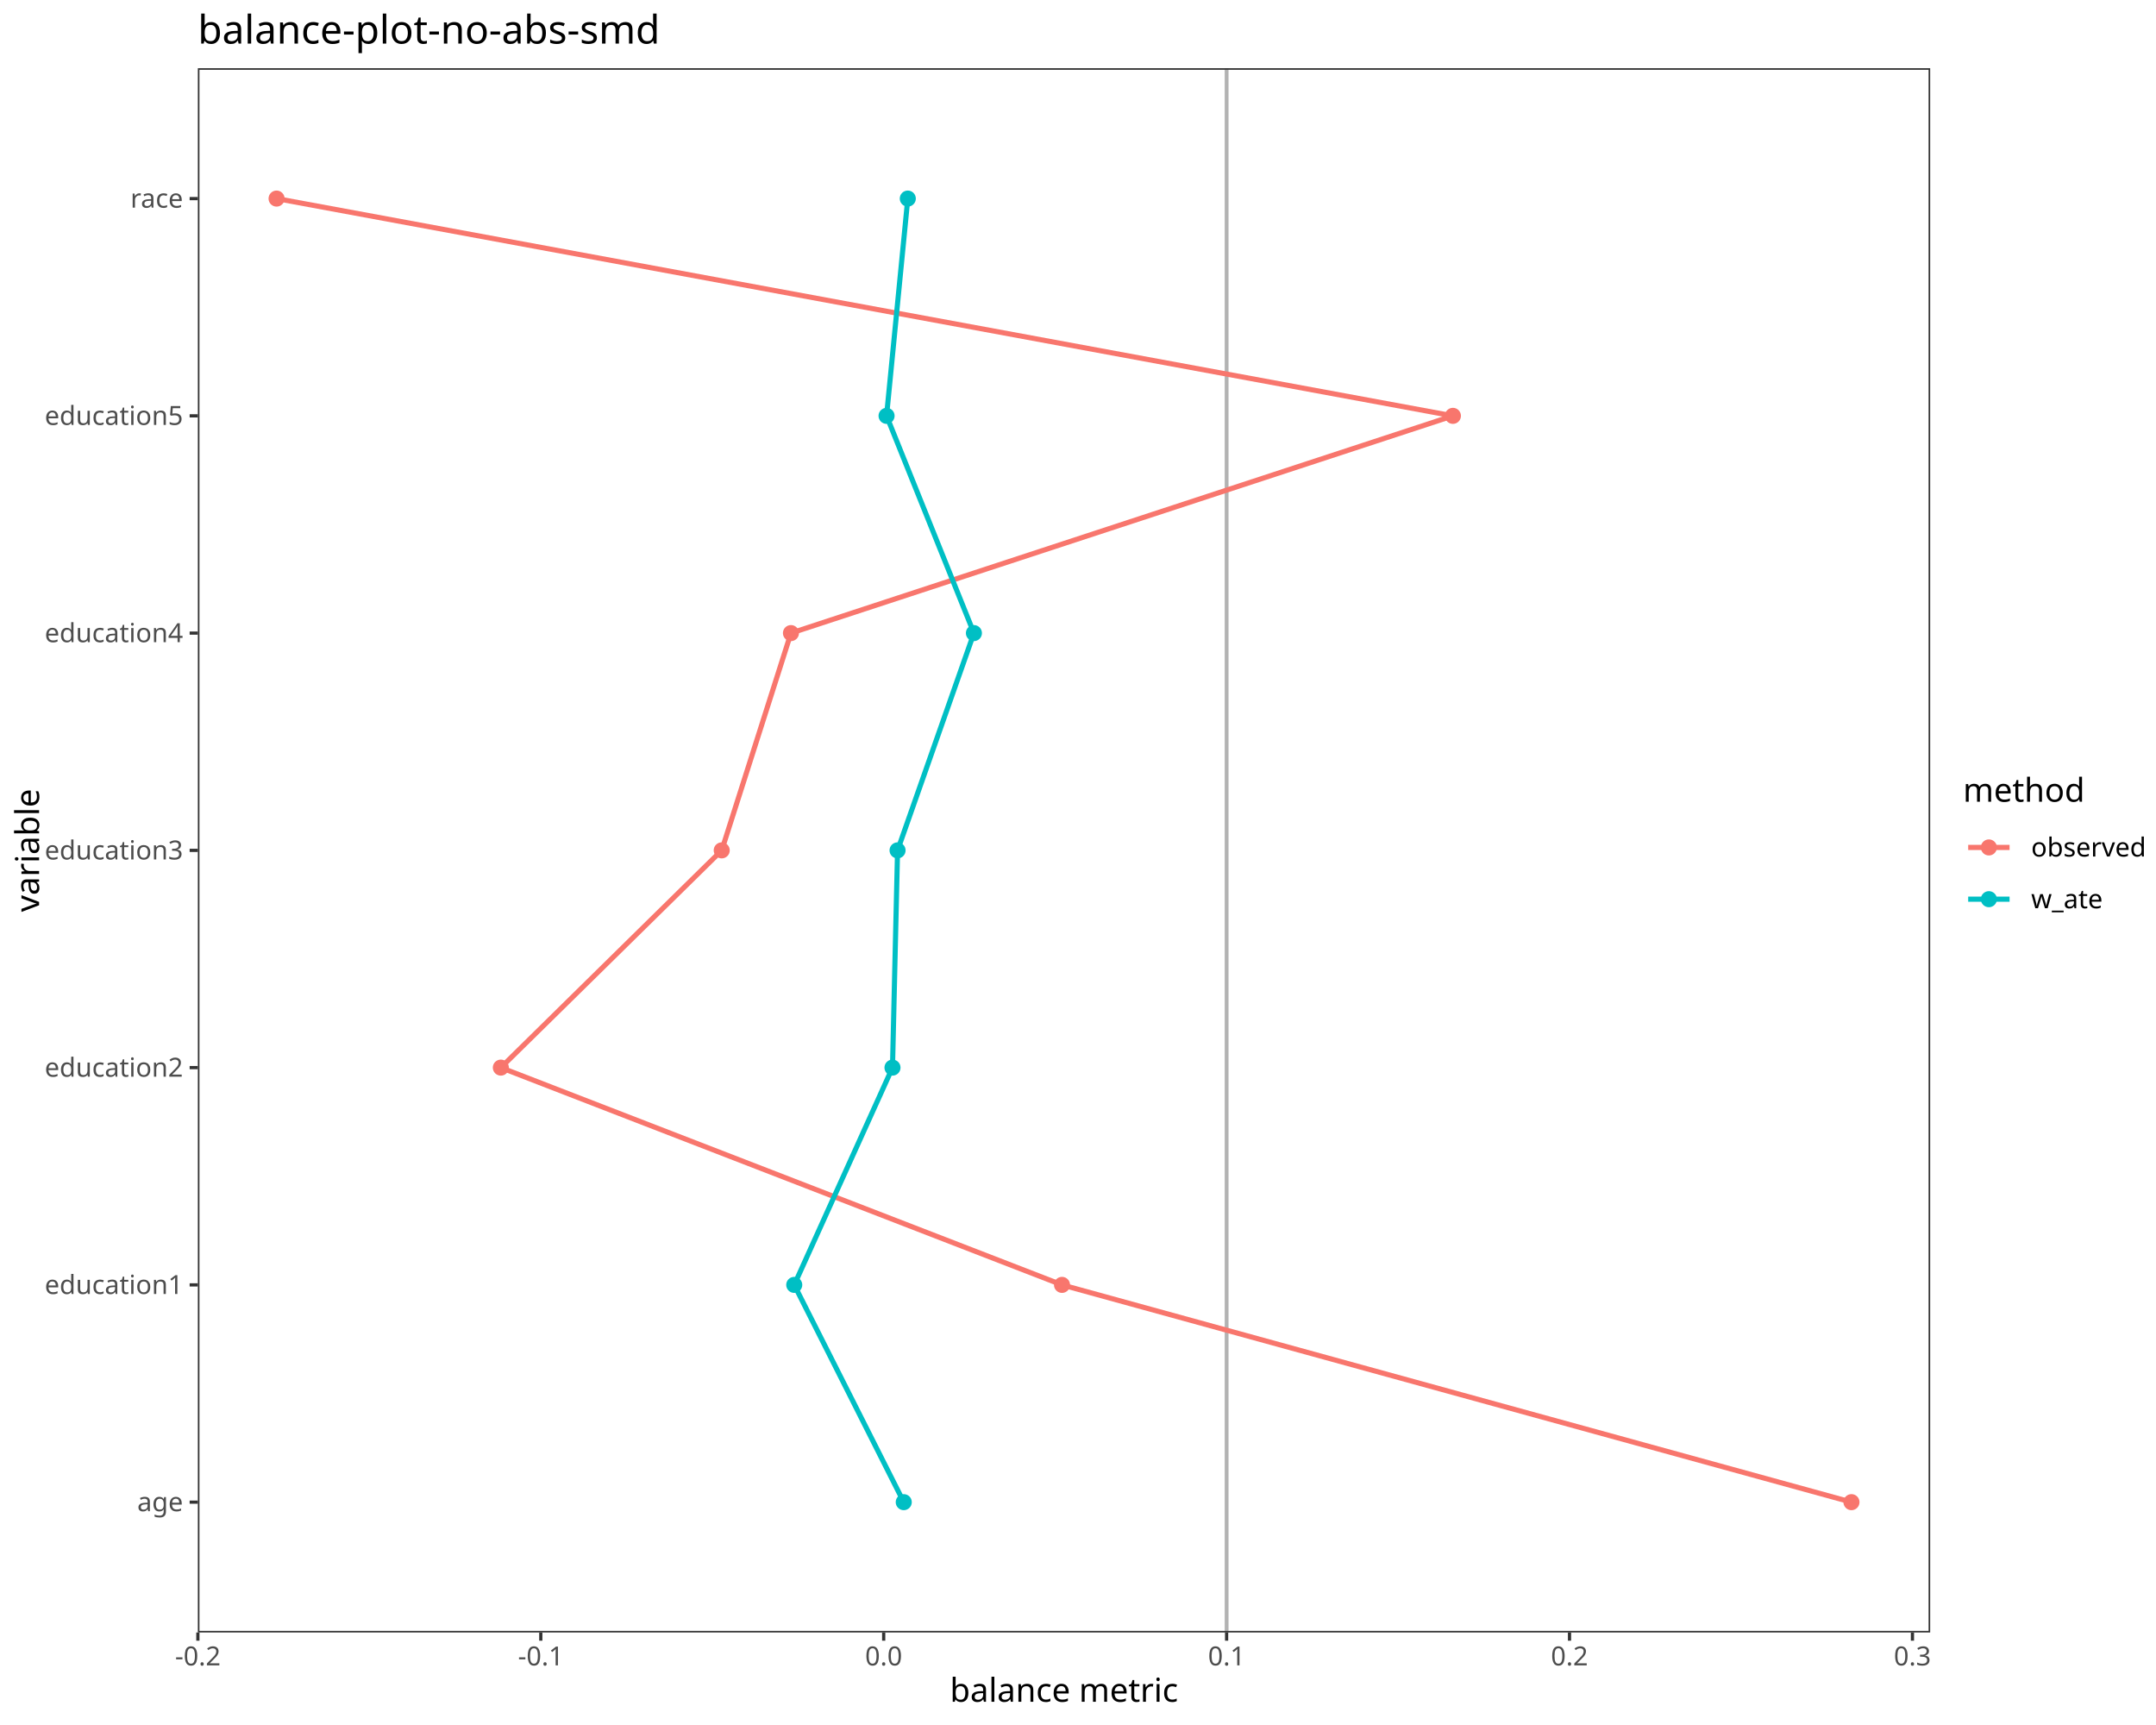
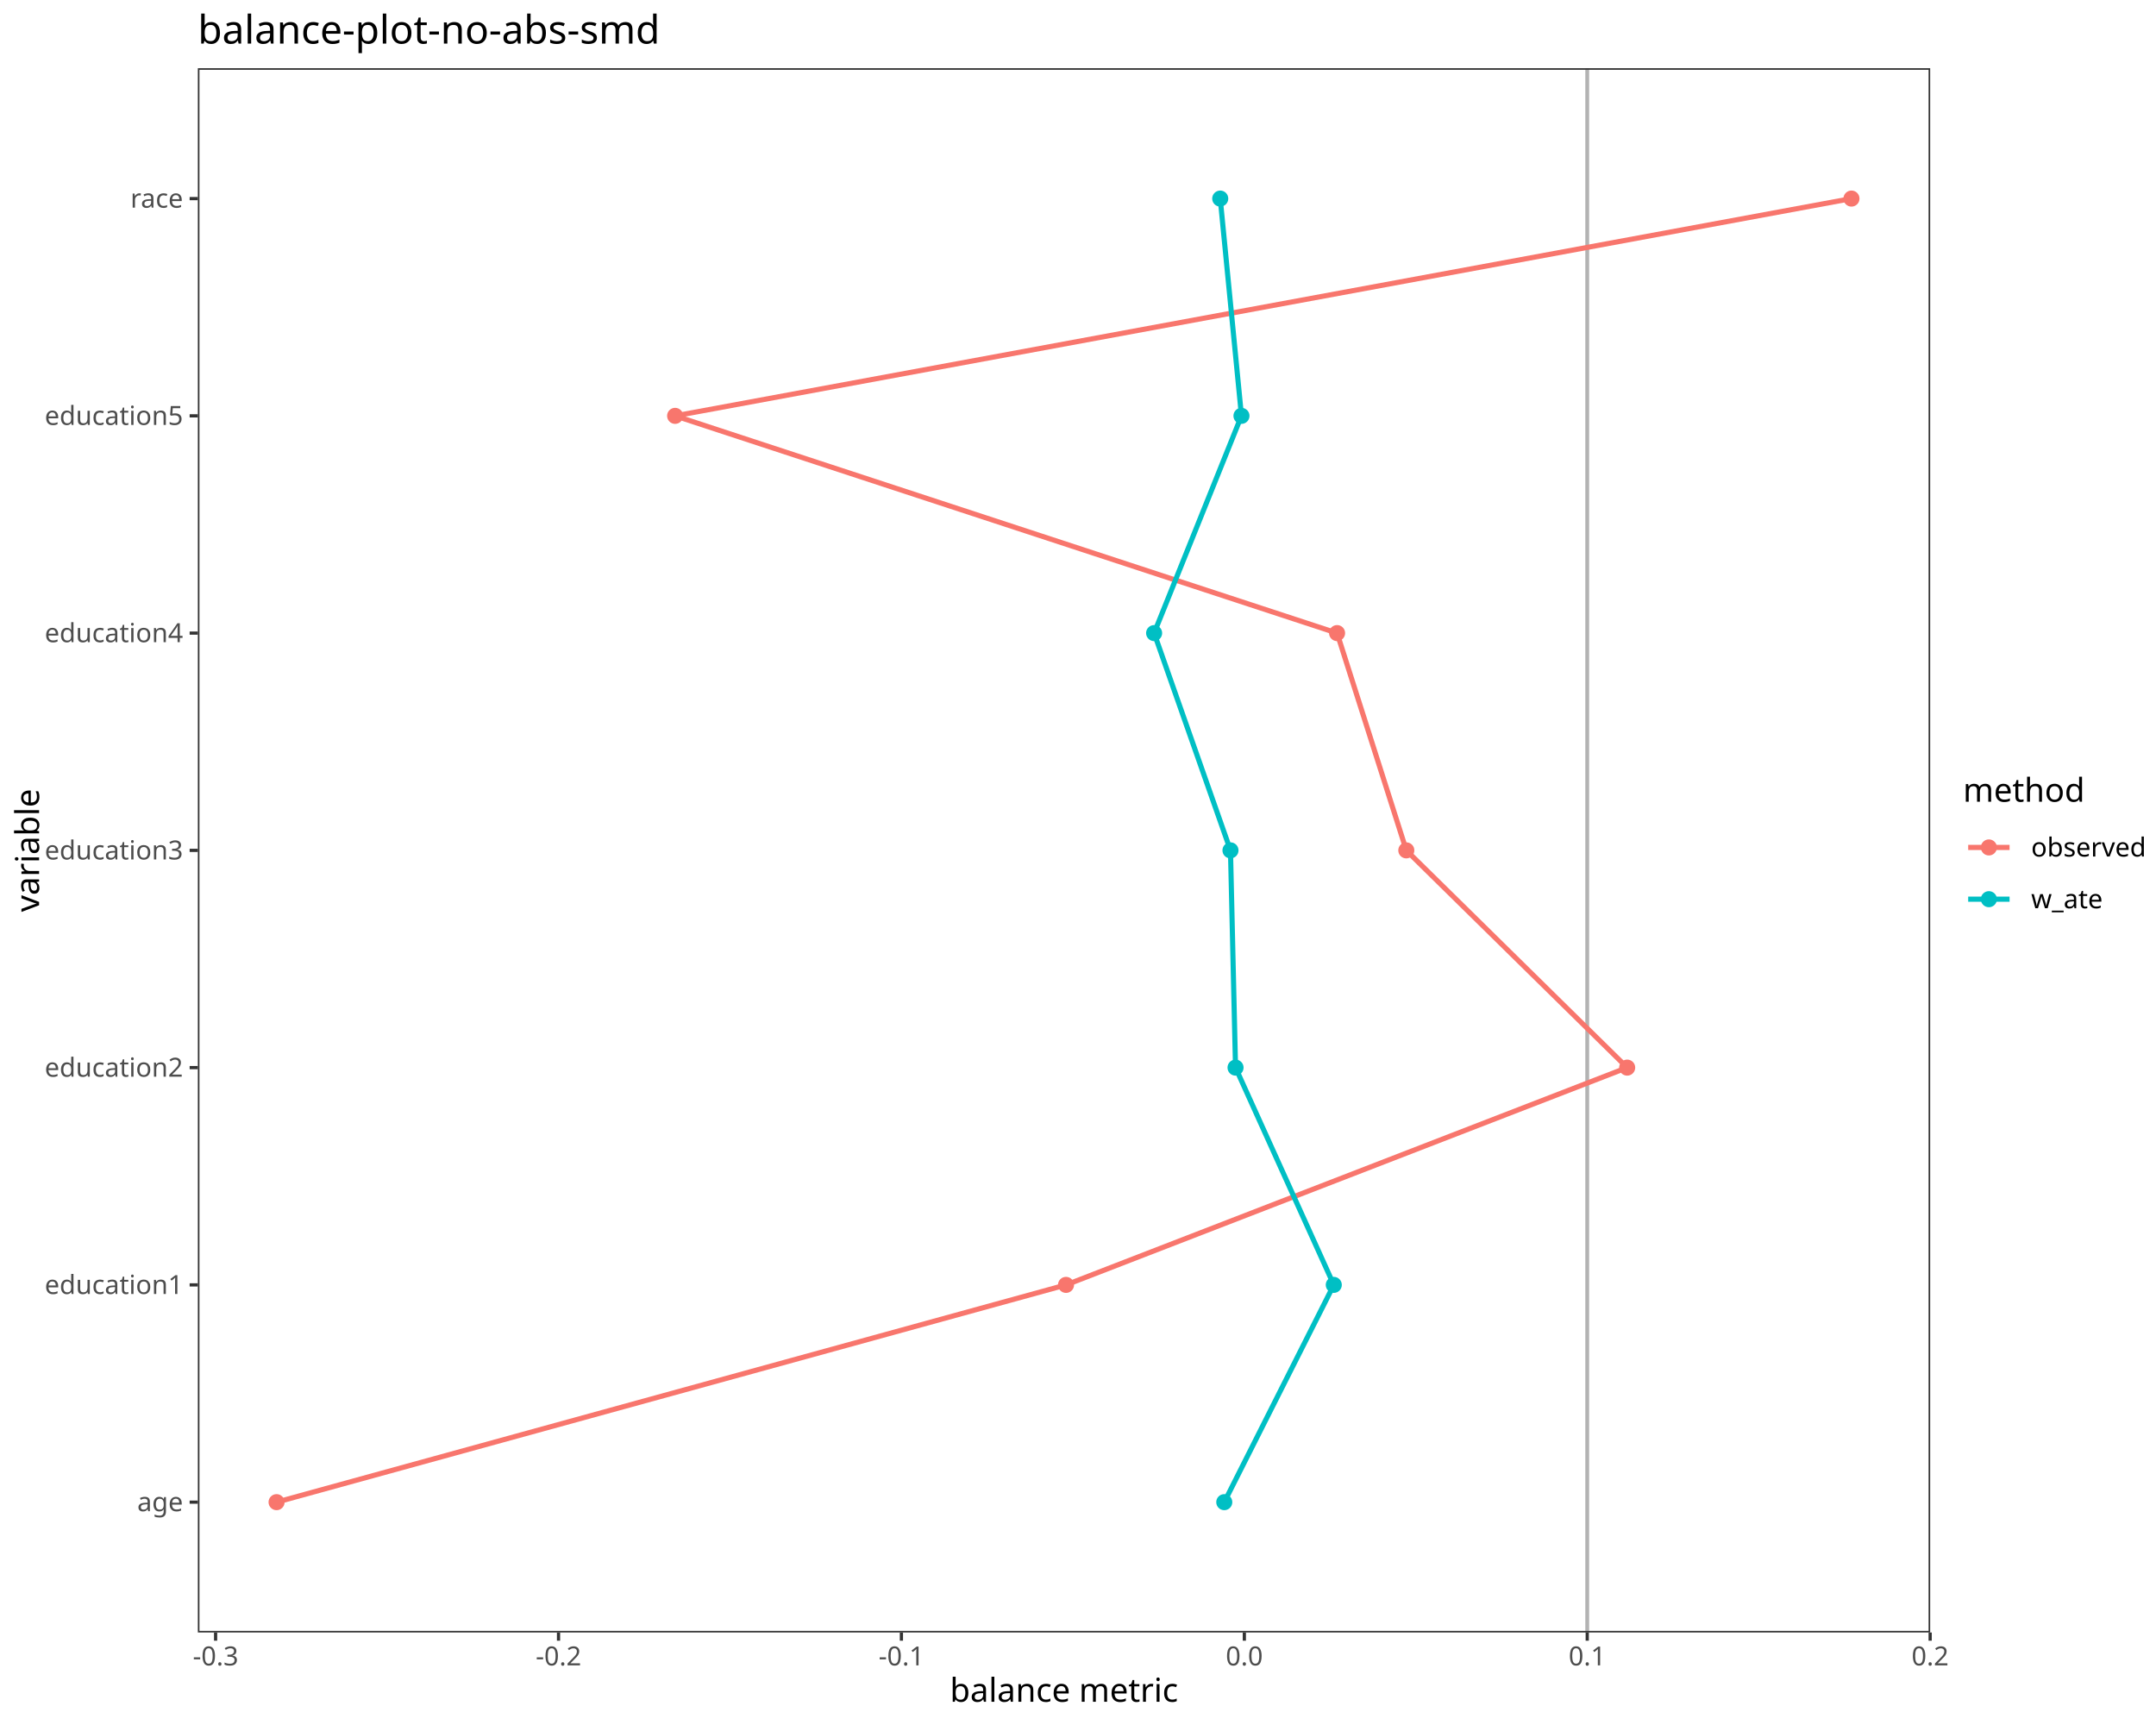
<svg xmlns="http://www.w3.org/2000/svg" class="svglite" data-engine-version="2.0" width="720.00pt" height="576.00pt" viewBox="0 0 720.00 576.00">
  <defs>
    <style type="text/css">
    .svglite line, .svglite polyline, .svglite polygon, .svglite path, .svglite rect, .svglite circle {
      fill: none;
      stroke: #000000;
      stroke-linecap: round;
      stroke-linejoin: round;
      stroke-miterlimit: 10.00;
    }
  </style>
  </defs>
  <rect width="100%" height="100%" style="stroke: none; fill: #FFFFFF;" />
  <defs>
    <clipPath id="cpMC4wMHw3MjAuMDB8MC4wMHw1NzYuMDA=">
      <rect x="0.00" y="0.00" width="720.00" height="576.00" />
    </clipPath>
  </defs>
  <g clip-path="url(#cpMC4wMHw3MjAuMDB8MC4wMHw1NzYuMDA=)">
    <rect x="0.00" y="0.00" width="720.00" height="576.00" style="stroke-width: 1.07; stroke: #FFFFFF; fill: #FFFFFF;" />
  </g>
  <defs>
    <clipPath id="cpNjYuMDd8NjQ0LjU5fDIyLjc4fDU0NS4xMQ==">
      <rect x="66.07" y="22.78" width="578.52" height="522.33" />
    </clipPath>
  </defs>
  <g clip-path="url(#cpNjYuMDd8NjQ0LjU5fDIyLjc4fDU0NS4xMQ==)">
    <rect x="66.07" y="22.78" width="578.52" height="522.33" style="stroke-width: 1.07; stroke: none; fill: #FFFFFF;" />
-     <line x1="409.63" y1="545.11" x2="409.63" y2="22.78" style="stroke-width: 1.28; stroke: #B3B3B3; stroke-linecap: butt;" />
-     <polyline points="618.30,501.59 354.66,429.04 167.26,356.49 241.02,283.95 264.14,211.40 485.20,138.86 92.36,66.31 " style="stroke-width: 1.71; stroke: #F8766D; stroke-linecap: butt;" />
-     <polyline points="301.81,501.59 265.24,429.04 298.05,356.49 299.74,283.95 325.24,211.40 296.07,138.86 303.16,66.31 " style="stroke-width: 1.71; stroke: #00BFC4; stroke-linecap: butt;" />
-     <circle cx="618.30" cy="501.59" r="2.33" style="stroke-width: 0.71; stroke: #F8766D; fill: #F8766D;" />
-     <circle cx="301.81" cy="501.59" r="2.33" style="stroke-width: 0.71; stroke: #00BFC4; fill: #00BFC4;" />
-     <circle cx="354.66" cy="429.04" r="2.33" style="stroke-width: 0.71; stroke: #F8766D; fill: #F8766D;" />
-     <circle cx="265.24" cy="429.04" r="2.33" style="stroke-width: 0.71; stroke: #00BFC4; fill: #00BFC4;" />
-     <circle cx="167.26" cy="356.49" r="2.33" style="stroke-width: 0.71; stroke: #F8766D; fill: #F8766D;" />
-     <circle cx="298.05" cy="356.49" r="2.33" style="stroke-width: 0.71; stroke: #00BFC4; fill: #00BFC4;" />
-     <circle cx="241.02" cy="283.95" r="2.33" style="stroke-width: 0.71; stroke: #F8766D; fill: #F8766D;" />
-     <circle cx="299.74" cy="283.95" r="2.33" style="stroke-width: 0.71; stroke: #00BFC4; fill: #00BFC4;" />
-     <circle cx="264.14" cy="211.40" r="2.33" style="stroke-width: 0.71; stroke: #F8766D; fill: #F8766D;" />
-     <circle cx="325.24" cy="211.40" r="2.33" style="stroke-width: 0.71; stroke: #00BFC4; fill: #00BFC4;" />
-     <circle cx="485.20" cy="138.86" r="2.33" style="stroke-width: 0.71; stroke: #F8766D; fill: #F8766D;" />
-     <circle cx="296.07" cy="138.86" r="2.33" style="stroke-width: 0.71; stroke: #00BFC4; fill: #00BFC4;" />
-     <circle cx="92.36" cy="66.31" r="2.33" style="stroke-width: 0.71; stroke: #F8766D; fill: #F8766D;" />
-     <circle cx="303.16" cy="66.31" r="2.33" style="stroke-width: 0.71; stroke: #00BFC4; fill: #00BFC4;" />
+     <line x1="530.06" y1="545.11" x2="530.06" y2="22.78" style="stroke-width: 1.28; stroke: #B3B3B3; stroke-linecap: butt;" />
+     <polyline points="92.36,501.59 356.00,429.04 543.40,356.49 469.64,283.95 446.52,211.40 225.46,138.86 618.30,66.31 " style="stroke-width: 1.71; stroke: #F8766D; stroke-linecap: butt;" />
+     <polyline points="408.85,501.59 445.42,429.04 412.61,356.49 410.92,283.95 385.42,211.40 414.59,138.86 407.50,66.31 " style="stroke-width: 1.71; stroke: #00BFC4; stroke-linecap: butt;" />
+     <circle cx="92.36" cy="501.59" r="2.33" style="stroke-width: 0.71; stroke: #F8766D; fill: #F8766D;" />
+     <circle cx="408.85" cy="501.59" r="2.33" style="stroke-width: 0.71; stroke: #00BFC4; fill: #00BFC4;" />
+     <circle cx="356.00" cy="429.04" r="2.33" style="stroke-width: 0.71; stroke: #F8766D; fill: #F8766D;" />
+     <circle cx="445.42" cy="429.04" r="2.33" style="stroke-width: 0.71; stroke: #00BFC4; fill: #00BFC4;" />
+     <circle cx="543.40" cy="356.49" r="2.33" style="stroke-width: 0.71; stroke: #F8766D; fill: #F8766D;" />
+     <circle cx="412.61" cy="356.49" r="2.33" style="stroke-width: 0.71; stroke: #00BFC4; fill: #00BFC4;" />
+     <circle cx="469.64" cy="283.95" r="2.33" style="stroke-width: 0.71; stroke: #F8766D; fill: #F8766D;" />
+     <circle cx="410.92" cy="283.95" r="2.33" style="stroke-width: 0.71; stroke: #00BFC4; fill: #00BFC4;" />
+     <circle cx="446.52" cy="211.40" r="2.33" style="stroke-width: 0.71; stroke: #F8766D; fill: #F8766D;" />
+     <circle cx="385.42" cy="211.40" r="2.33" style="stroke-width: 0.71; stroke: #00BFC4; fill: #00BFC4;" />
+     <circle cx="225.46" cy="138.86" r="2.33" style="stroke-width: 0.71; stroke: #F8766D; fill: #F8766D;" />
+     <circle cx="414.59" cy="138.86" r="2.33" style="stroke-width: 0.71; stroke: #00BFC4; fill: #00BFC4;" />
+     <circle cx="618.30" cy="66.31" r="2.33" style="stroke-width: 0.71; stroke: #F8766D; fill: #F8766D;" />
+     <circle cx="407.50" cy="66.31" r="2.33" style="stroke-width: 0.71; stroke: #00BFC4; fill: #00BFC4;" />
    <rect x="66.07" y="22.78" width="578.52" height="522.33" style="stroke-width: 1.07; stroke: #333333;" />
  </g>
  <g clip-path="url(#cpMC4wMHw3MjAuMDB8MC4wMHw1NzYuMDA=)">
    <text x="61.14" y="504.61" text-anchor="end" style="font-size: 8.80px; fill: #4D4D4D; font-family: sans;" textLength="14.68px" lengthAdjust="spacingAndGlyphs">age</text>
    <text x="61.14" y="432.07" text-anchor="end" style="font-size: 8.80px; fill: #4D4D4D; font-family: sans;" textLength="43.06px" lengthAdjust="spacingAndGlyphs">education1</text>
    <text x="61.14" y="359.52" text-anchor="end" style="font-size: 8.80px; fill: #4D4D4D; font-family: sans;" textLength="43.06px" lengthAdjust="spacingAndGlyphs">education2</text>
    <text x="61.14" y="286.98" text-anchor="end" style="font-size: 8.80px; fill: #4D4D4D; font-family: sans;" textLength="43.06px" lengthAdjust="spacingAndGlyphs">education3</text>
    <text x="61.14" y="214.43" text-anchor="end" style="font-size: 8.80px; fill: #4D4D4D; font-family: sans;" textLength="43.06px" lengthAdjust="spacingAndGlyphs">education4</text>
    <text x="61.14" y="141.88" text-anchor="end" style="font-size: 8.80px; fill: #4D4D4D; font-family: sans;" textLength="43.06px" lengthAdjust="spacingAndGlyphs">education5</text>
    <text x="61.14" y="69.34" text-anchor="end" style="font-size: 8.80px; fill: #4D4D4D; font-family: sans;" textLength="17.12px" lengthAdjust="spacingAndGlyphs">race</text>
    <polyline points="63.33,501.59 66.07,501.59 " style="stroke-width: 1.07; stroke: #333333; stroke-linecap: butt;" />
    <polyline points="63.33,429.04 66.07,429.04 " style="stroke-width: 1.07; stroke: #333333; stroke-linecap: butt;" />
    <polyline points="63.33,356.49 66.07,356.49 " style="stroke-width: 1.07; stroke: #333333; stroke-linecap: butt;" />
    <polyline points="63.33,283.95 66.07,283.95 " style="stroke-width: 1.07; stroke: #333333; stroke-linecap: butt;" />
    <polyline points="63.33,211.40 66.07,211.40 " style="stroke-width: 1.07; stroke: #333333; stroke-linecap: butt;" />
    <polyline points="63.33,138.86 66.07,138.86 " style="stroke-width: 1.07; stroke: #333333; stroke-linecap: butt;" />
    <polyline points="63.33,66.31 66.07,66.31 " style="stroke-width: 1.07; stroke: #333333; stroke-linecap: butt;" />
-     <polyline points="66.08,547.85 66.08,545.11 " style="stroke-width: 1.07; stroke: #333333; stroke-linecap: butt;" />
-     <polyline points="180.60,547.85 180.60,545.11 " style="stroke-width: 1.07; stroke: #333333; stroke-linecap: butt;" />
-     <polyline points="295.11,547.85 295.11,545.11 " style="stroke-width: 1.07; stroke: #333333; stroke-linecap: butt;" />
-     <polyline points="409.63,547.85 409.63,545.11 " style="stroke-width: 1.07; stroke: #333333; stroke-linecap: butt;" />
-     <polyline points="524.14,547.85 524.14,545.11 " style="stroke-width: 1.07; stroke: #333333; stroke-linecap: butt;" />
-     <polyline points="638.66,547.85 638.66,545.11 " style="stroke-width: 1.07; stroke: #333333; stroke-linecap: butt;" />
-     <text x="66.08" y="556.10" text-anchor="middle" style="font-size: 8.80px; fill: #4D4D4D; font-family: sans;" textLength="15.16px" lengthAdjust="spacingAndGlyphs">-0.2</text>
-     <text x="180.60" y="556.10" text-anchor="middle" style="font-size: 8.80px; fill: #4D4D4D; font-family: sans;" textLength="15.16px" lengthAdjust="spacingAndGlyphs">-0.1</text>
-     <text x="295.11" y="556.10" text-anchor="middle" style="font-size: 8.80px; fill: #4D4D4D; font-family: sans;" textLength="12.23px" lengthAdjust="spacingAndGlyphs">0.0</text>
-     <text x="409.63" y="556.10" text-anchor="middle" style="font-size: 8.80px; fill: #4D4D4D; font-family: sans;" textLength="12.23px" lengthAdjust="spacingAndGlyphs">0.1</text>
-     <text x="524.14" y="556.10" text-anchor="middle" style="font-size: 8.80px; fill: #4D4D4D; font-family: sans;" textLength="12.23px" lengthAdjust="spacingAndGlyphs">0.2</text>
-     <text x="638.66" y="556.10" text-anchor="middle" style="font-size: 8.80px; fill: #4D4D4D; font-family: sans;" textLength="12.23px" lengthAdjust="spacingAndGlyphs">0.3</text>
+     <polyline points="72.00,547.85 72.00,545.11 " style="stroke-width: 1.07; stroke: #333333; stroke-linecap: butt;" />
+     <polyline points="186.52,547.85 186.52,545.11 " style="stroke-width: 1.07; stroke: #333333; stroke-linecap: butt;" />
+     <polyline points="301.03,547.85 301.03,545.11 " style="stroke-width: 1.07; stroke: #333333; stroke-linecap: butt;" />
+     <polyline points="415.55,547.85 415.55,545.11 " style="stroke-width: 1.07; stroke: #333333; stroke-linecap: butt;" />
+     <polyline points="530.06,547.85 530.06,545.11 " style="stroke-width: 1.07; stroke: #333333; stroke-linecap: butt;" />
+     <polyline points="644.58,547.85 644.58,545.11 " style="stroke-width: 1.07; stroke: #333333; stroke-linecap: butt;" />
+     <text x="72.00" y="556.10" text-anchor="middle" style="font-size: 8.80px; fill: #4D4D4D; font-family: sans;" textLength="15.16px" lengthAdjust="spacingAndGlyphs">-0.3</text>
+     <text x="186.52" y="556.10" text-anchor="middle" style="font-size: 8.80px; fill: #4D4D4D; font-family: sans;" textLength="15.16px" lengthAdjust="spacingAndGlyphs">-0.2</text>
+     <text x="301.03" y="556.10" text-anchor="middle" style="font-size: 8.80px; fill: #4D4D4D; font-family: sans;" textLength="15.16px" lengthAdjust="spacingAndGlyphs">-0.1</text>
+     <text x="415.55" y="556.10" text-anchor="middle" style="font-size: 8.80px; fill: #4D4D4D; font-family: sans;" textLength="12.23px" lengthAdjust="spacingAndGlyphs">0.0</text>
+     <text x="530.06" y="556.10" text-anchor="middle" style="font-size: 8.80px; fill: #4D4D4D; font-family: sans;" textLength="12.23px" lengthAdjust="spacingAndGlyphs">0.1</text>
+     <text x="644.58" y="556.10" text-anchor="middle" style="font-size: 8.80px; fill: #4D4D4D; font-family: sans;" textLength="12.23px" lengthAdjust="spacingAndGlyphs">0.2</text>
    <text x="355.33" y="568.24" text-anchor="middle" style="font-size: 11.00px; font-family: sans;" textLength="71.54px" lengthAdjust="spacingAndGlyphs">balance metric</text>
    <text transform="translate(13.05,283.95) rotate(-90)" text-anchor="middle" style="font-size: 11.00px; font-family: sans;" textLength="38.52px" lengthAdjust="spacingAndGlyphs">variable</text>
    <rect x="655.55" y="259.00" width="58.97" height="49.89" style="stroke-width: 1.07; stroke: none; fill: #FFFFFF;" />
    <text x="655.55" y="267.71" style="font-size: 11.00px; font-family: sans;" textLength="36.70px" lengthAdjust="spacingAndGlyphs">method</text>
    <rect x="655.55" y="274.33" width="17.28" height="17.28" style="stroke-width: 1.07; stroke: none; fill: #FFFFFF;" />
    <line x1="657.28" y1="282.97" x2="671.10" y2="282.97" style="stroke-width: 1.71; stroke: #F8766D; stroke-linecap: butt;" />
    <circle cx="664.19" cy="282.97" r="2.33" style="stroke-width: 0.71; stroke: #F8766D; fill: #F8766D;" />
    <rect x="655.55" y="291.61" width="17.28" height="17.28" style="stroke-width: 1.07; stroke: none; fill: #FFFFFF;" />
    <line x1="657.28" y1="300.25" x2="671.10" y2="300.25" style="stroke-width: 1.71; stroke: #00BFC4; stroke-linecap: butt;" />
    <circle cx="664.19" cy="300.25" r="2.33" style="stroke-width: 0.71; stroke: #00BFC4; fill: #00BFC4;" />
    <text x="678.31" y="286.00" style="font-size: 8.80px; font-family: sans;" textLength="36.21px" lengthAdjust="spacingAndGlyphs">observed</text>
    <text x="678.31" y="303.28" style="font-size: 8.80px; font-family: sans;" textLength="23.49px" lengthAdjust="spacingAndGlyphs">w_ate</text>
    <text x="66.07" y="14.56" style="font-size: 13.20px; font-family: sans;" textLength="146.03px" lengthAdjust="spacingAndGlyphs">balance-plot-no-abs-smd</text>
  </g>
</svg>
